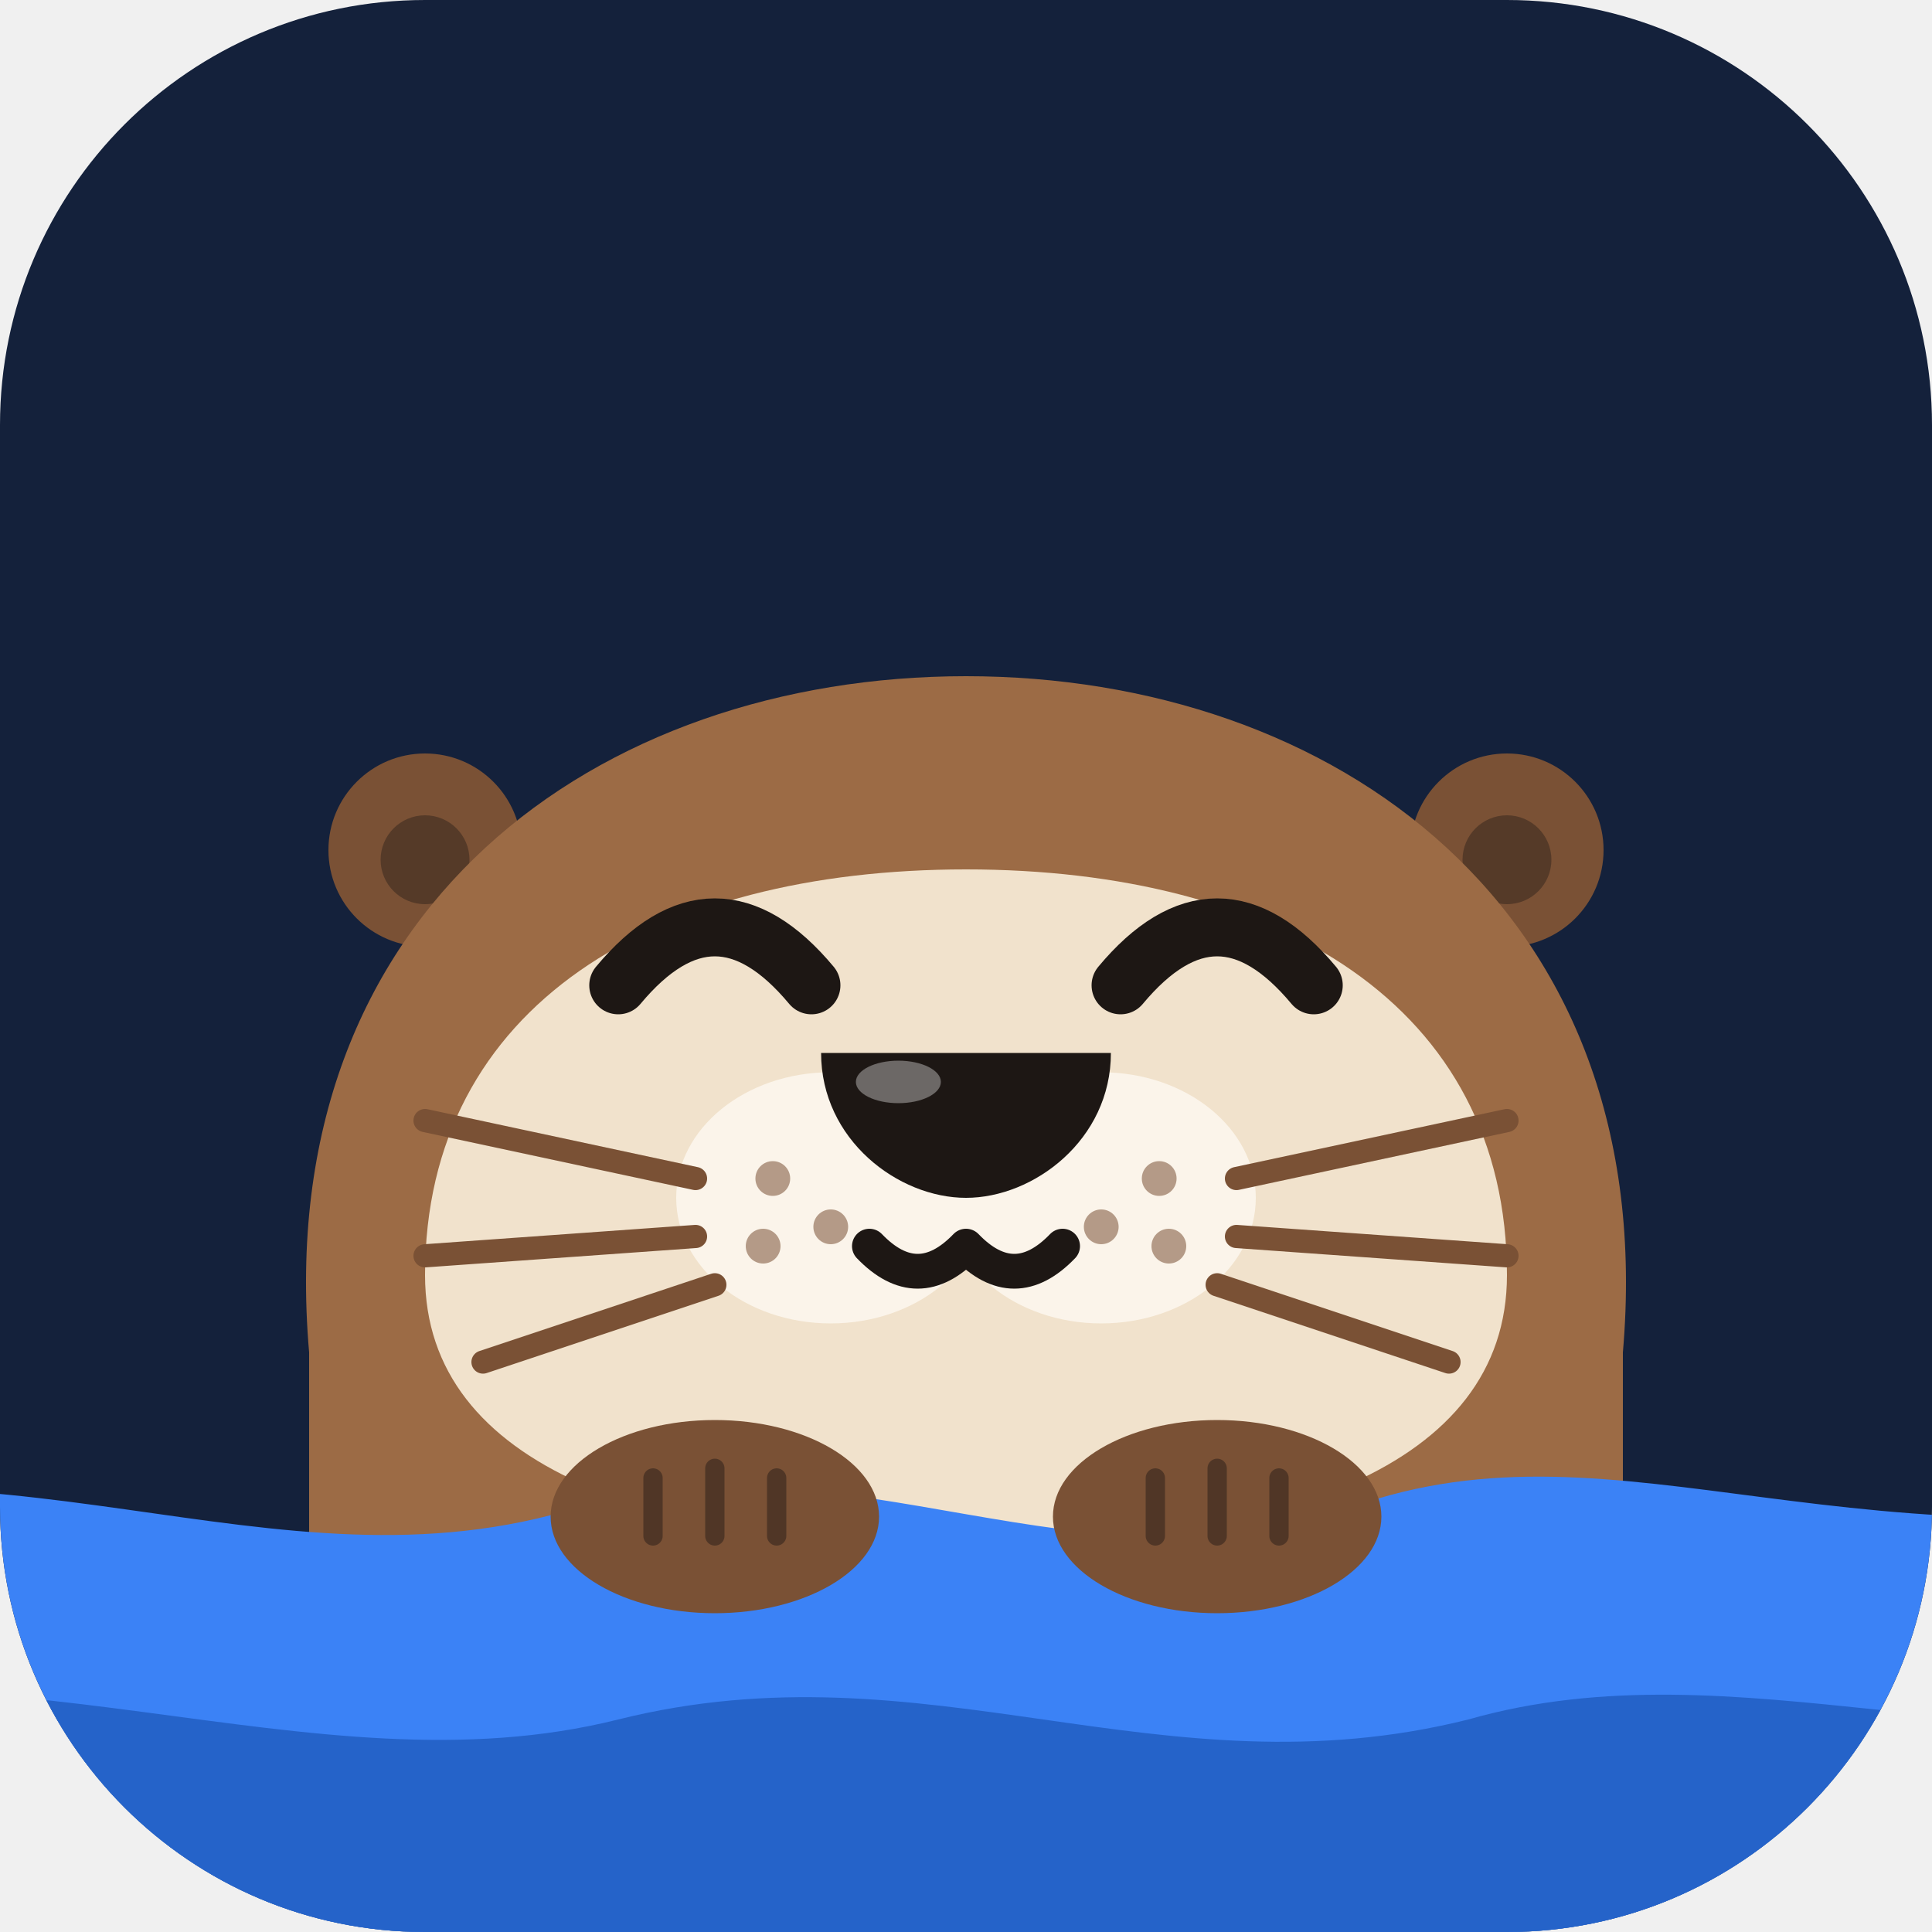
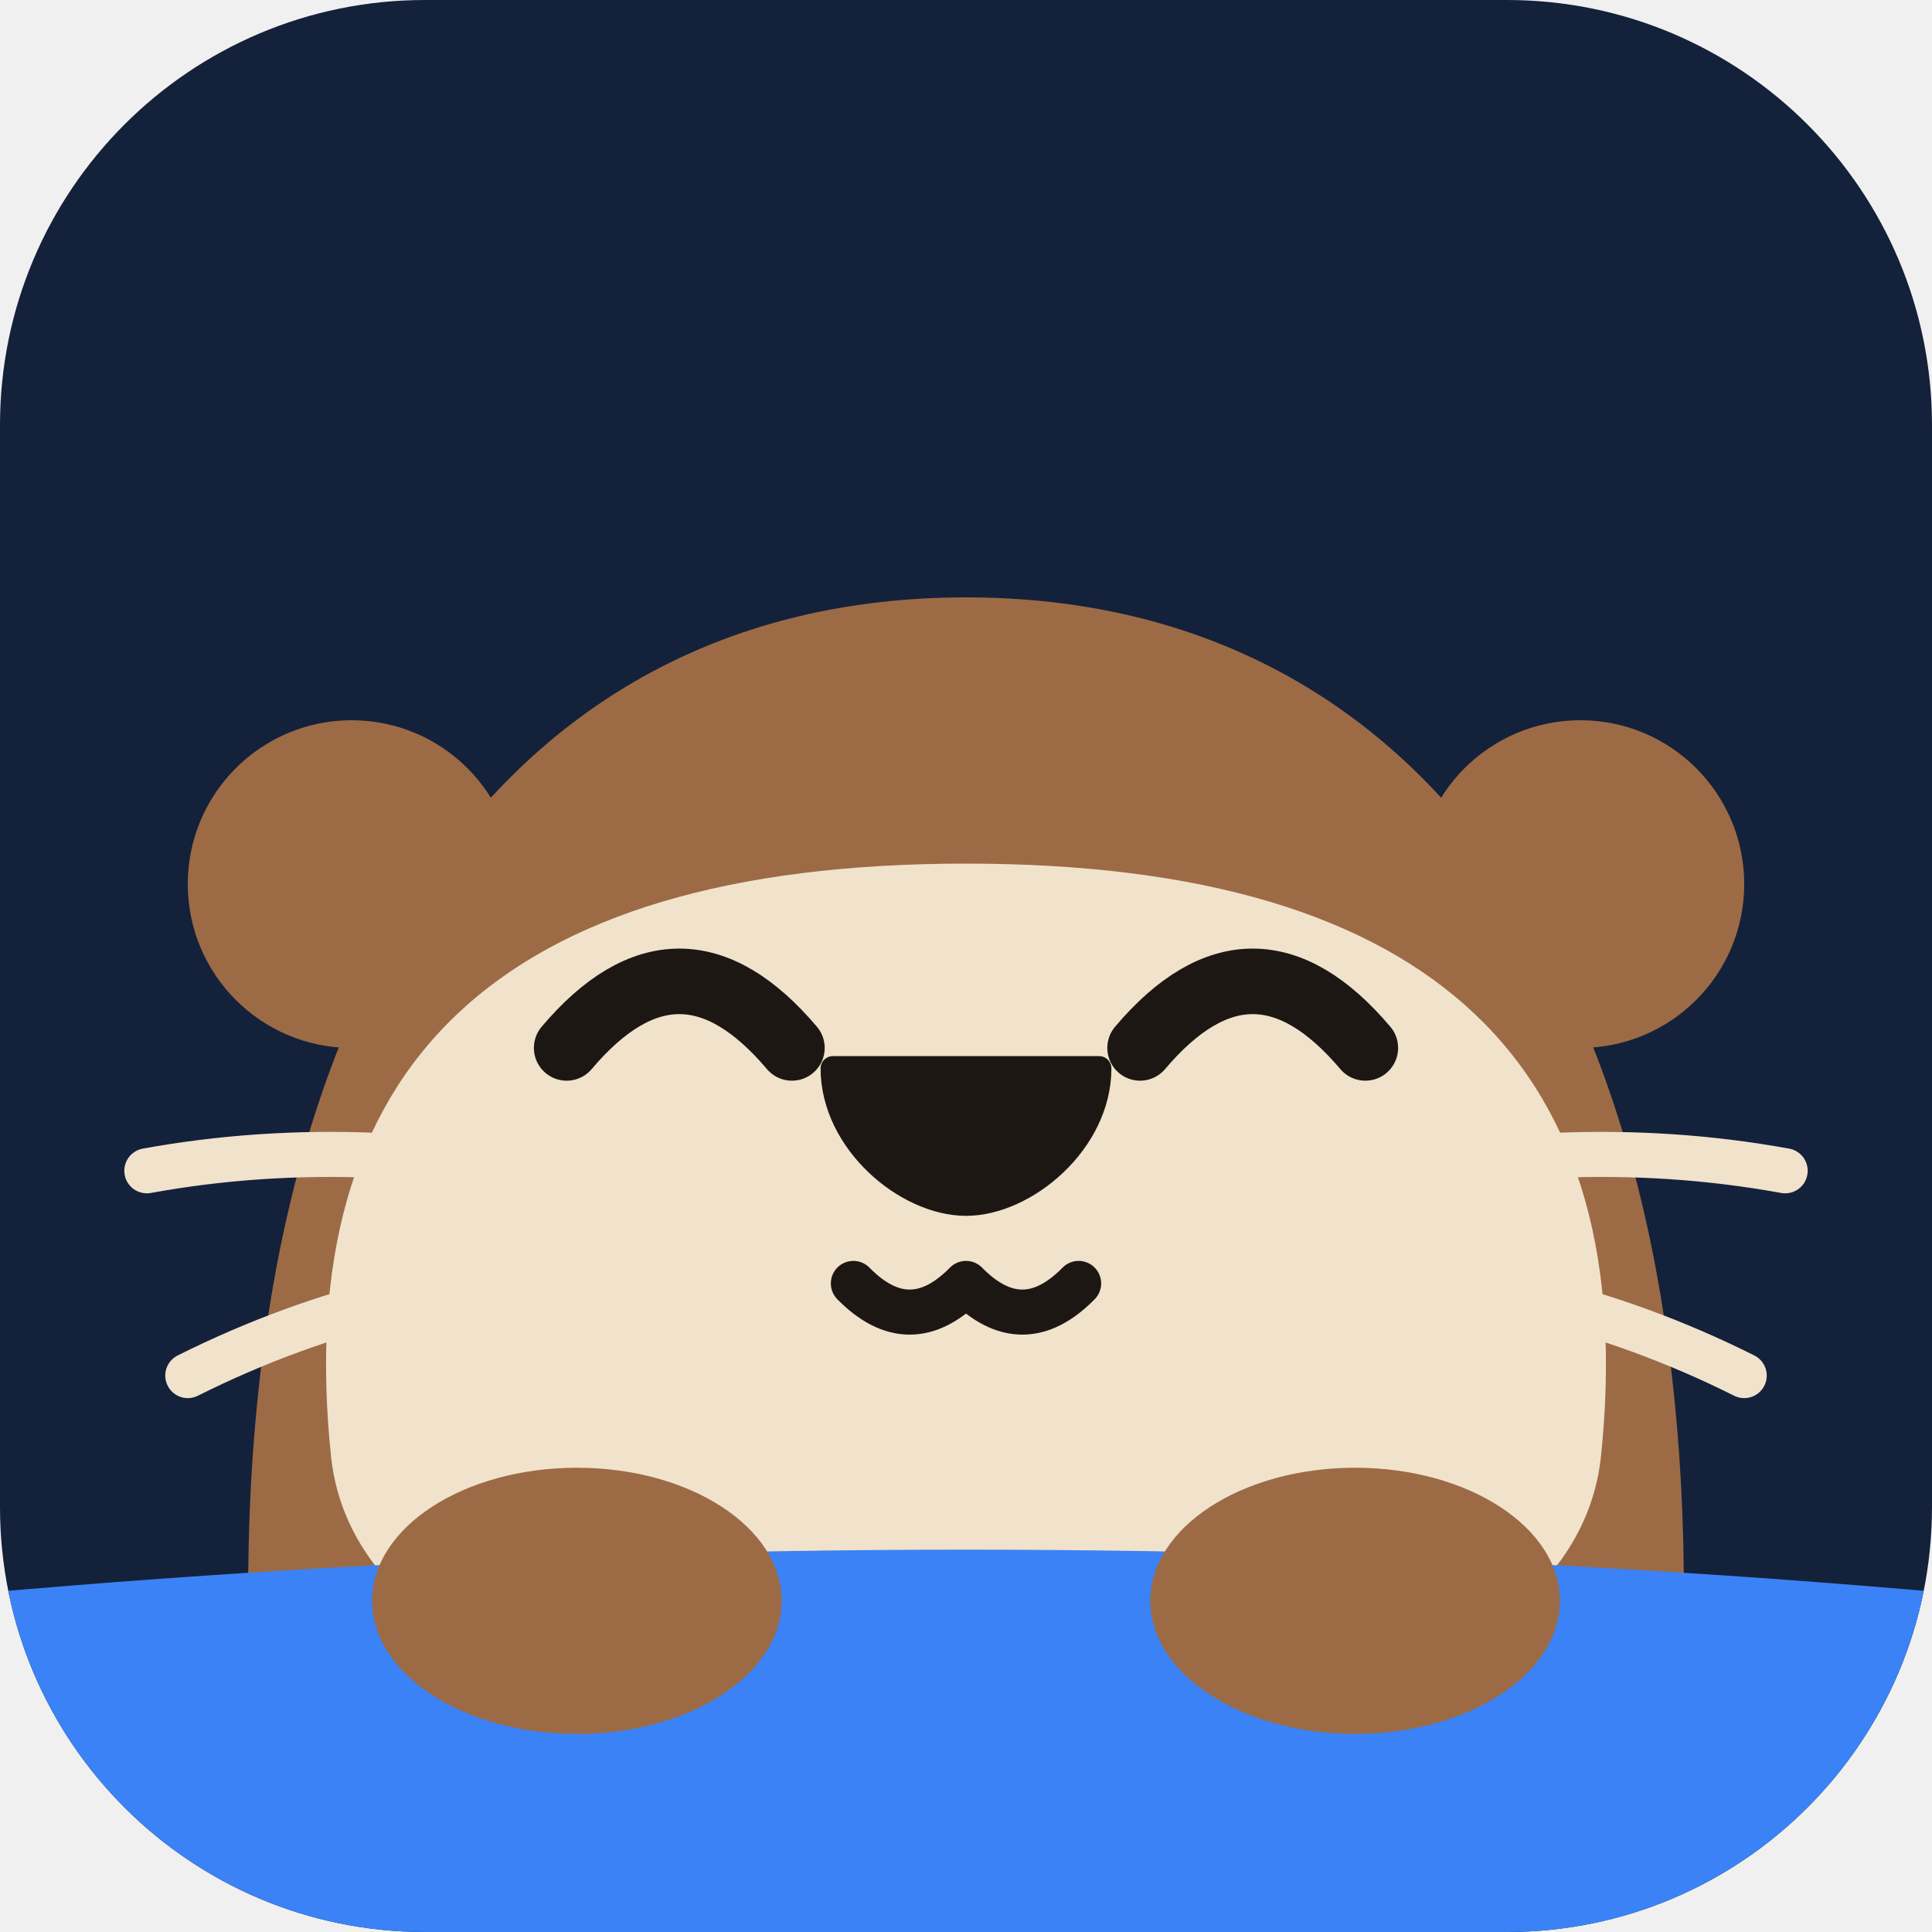
<svg xmlns="http://www.w3.org/2000/svg" viewBox="0 0 100 100">
  <defs>
    <clipPath id="otter-tile">
      <rect width="100" height="100" rx="22" />
    </clipPath>
  </defs>
  <rect width="100" height="100" rx="22" fill="#14213b" />
  <g clip-path="url(#otter-tile)">
-     <circle cx="22" cy="44" r="5" fill="#7a5135" />
-     <circle cx="22" cy="44.5" r="2.3" fill="#1d1714" opacity=".4" />
-     <circle cx="78" cy="44" r="5" fill="#7a5135" />
-     <circle cx="78" cy="44.5" r="2.3" fill="#1d1714" opacity=".4" />
-     <path d="M16 70 C14 47 31 35 50 35 C69 35 86 47 84 70 L84 84 L16 84 Z" fill="#9c6b45" />
-     <path d="M22 66 C22 52 34 45 50 45 C66 45 78 52 78 66 C78 76 66 80 50 80 C34 80 22 76 22 66 Z" fill="#f1e2cc" />
-     <ellipse cx="43" cy="62" rx="8" ry="6.5" fill="#fbf4ea" />
-     <ellipse cx="57" cy="62" rx="8" ry="6.5" fill="#fbf4ea" />
-     <g fill="#7a5135" opacity=".55">
-       <circle cx="40" cy="61" r=".9" />
-       <circle cx="43" cy="63.5" r=".9" />
-       <circle cx="39.5" cy="64.5" r=".9" />
-       <circle cx="60" cy="61" r=".9" />
-       <circle cx="57" cy="63.5" r=".9" />
-       <circle cx="60.5" cy="64.5" r=".9" />
+     <g transform="translate(50 50) scale(1.06) translate(-50 -50)">
+       <circle cx="20" cy="46" r="8" fill="#9c6b45" />
+       <circle cx="80" cy="46" r="8" fill="#9c6b45" />
+       <path d="M15 84 C14 52 27 32 50 32 C73 32 86 52 85 84 Z" fill="#9c6b45" />
+       <path d="M19 74 C17 55 27 45 50 45 C73 45 83 55 81 74 C80 83 68 88 50 88 C32 88 20 83 19 74 Z" fill="#f1e2cc" />
+       <g stroke="#f1e2cc" stroke-width="2.2" stroke-linecap="round" fill="none">
+         <path d="M33 61 q-12 -3 -23 -1" />
+         <path d="M33 65 q-11 0 -21 5" />
+         <path d="M67 61 q12 -3 23 -1" />
+         <path d="M67 65 q11 0 21 5" />
+       </g>
+       <path d="M30.5 54 q5.5 -6.5 11 0" fill="none" stroke="#1d1714" stroke-width="3.2" stroke-linecap="round" />
+       <path d="M58.5 54 q5.5 -6.5 11 0" fill="none" stroke="#1d1714" stroke-width="3.2" stroke-linecap="round" />
+       <path d="M43.5 55 h13 c0 3.6 -3.6 6.6 -6.5 6.6 c-2.9 0 -6.5 -3 -6.5 -6.6 z" fill="#1d1714" stroke="#1d1714" stroke-width="1.2" stroke-linejoin="round" />
+       <path d="M44.5 65.5 q2.75 2.8 5.5 0 q2.75 2.8 5.5 0" fill="none" stroke="#1d1714" stroke-width="2.2" stroke-linecap="round" stroke-linejoin="round" />
+       <g>
+         <path d="M-20 83 Q50 74 120 83 L120 120 L-20 120 Z" fill="#3b82f6" />
+       </g>
+       <ellipse cx="31" cy="81" rx="10" ry="6.5" fill="#9c6b45" />
+       <ellipse cx="69" cy="81" rx="10" ry="6.5" fill="#9c6b45" />
    </g>
-     <g stroke="#7a5135" stroke-width="1.2" stroke-linecap="round">
-       <path d="M36 61 l-14 -3" />
-       <path d="M36 64 l-14 1" />
-       <path d="M37 66.5 l-12 4" />
-       <path d="M64 61 l14 -3" />
-       <path d="M64 64 l14 1" />
-       <path d="M63 66.5 l12 4" />
-     </g>
-     <path d="M32 51 q5 -6 10 0" fill="none" stroke="#1d1714" stroke-width="3" stroke-linecap="round" />
-     <path d="M58 51 q5 -6 10 0" fill="none" stroke="#1d1714" stroke-width="3" stroke-linecap="round" />
-     <path d="M42.5 54.5 h15 c0 4.5 -4 7.5 -7.5 7.5 c-3.5 0 -7.5 -3 -7.5 -7.5 z" fill="#1d1714" />
-     <ellipse cx="46.5" cy="56" rx="2.2" ry="1.1" fill="#fff" opacity=".35" />
-     <path d="M45 64.5 q2.5 2.6 5 0 q2.5 2.6 5 0" fill="none" stroke="#1d1714" stroke-width="1.8" stroke-linecap="round" stroke-linejoin="round" />
-     <path d="M-20 79 C0 73 14 83 30 78 C44 74 56 83 70 78 C84 73 96 82 120 77 L120 120 L-20 120 Z" fill="#3b82f6" />
-     <path d="M-20 89 C0 84 16 93 32 89 C48 85 60 93 76 89 C90 85 104 92 120 88 L120 120 L-20 120 Z" fill="#2563c9" />
-     <ellipse cx="37" cy="78.5" rx="8.5" ry="5" fill="#7a5135" />
-     <path d="M33.8 76.5 v3 M37 76 v3.5 M40.2 76.5 v3" stroke="#1d1714" stroke-width="1" stroke-linecap="round" opacity=".45" />
-     <ellipse cx="63" cy="78.5" rx="8.5" ry="5" fill="#7a5135" />
-     <path d="M59.8 76.5 v3 M63 76 v3.5 M66.2 76.5 v3" stroke="#1d1714" stroke-width="1" stroke-linecap="round" opacity=".45" />
  </g>
</svg>
